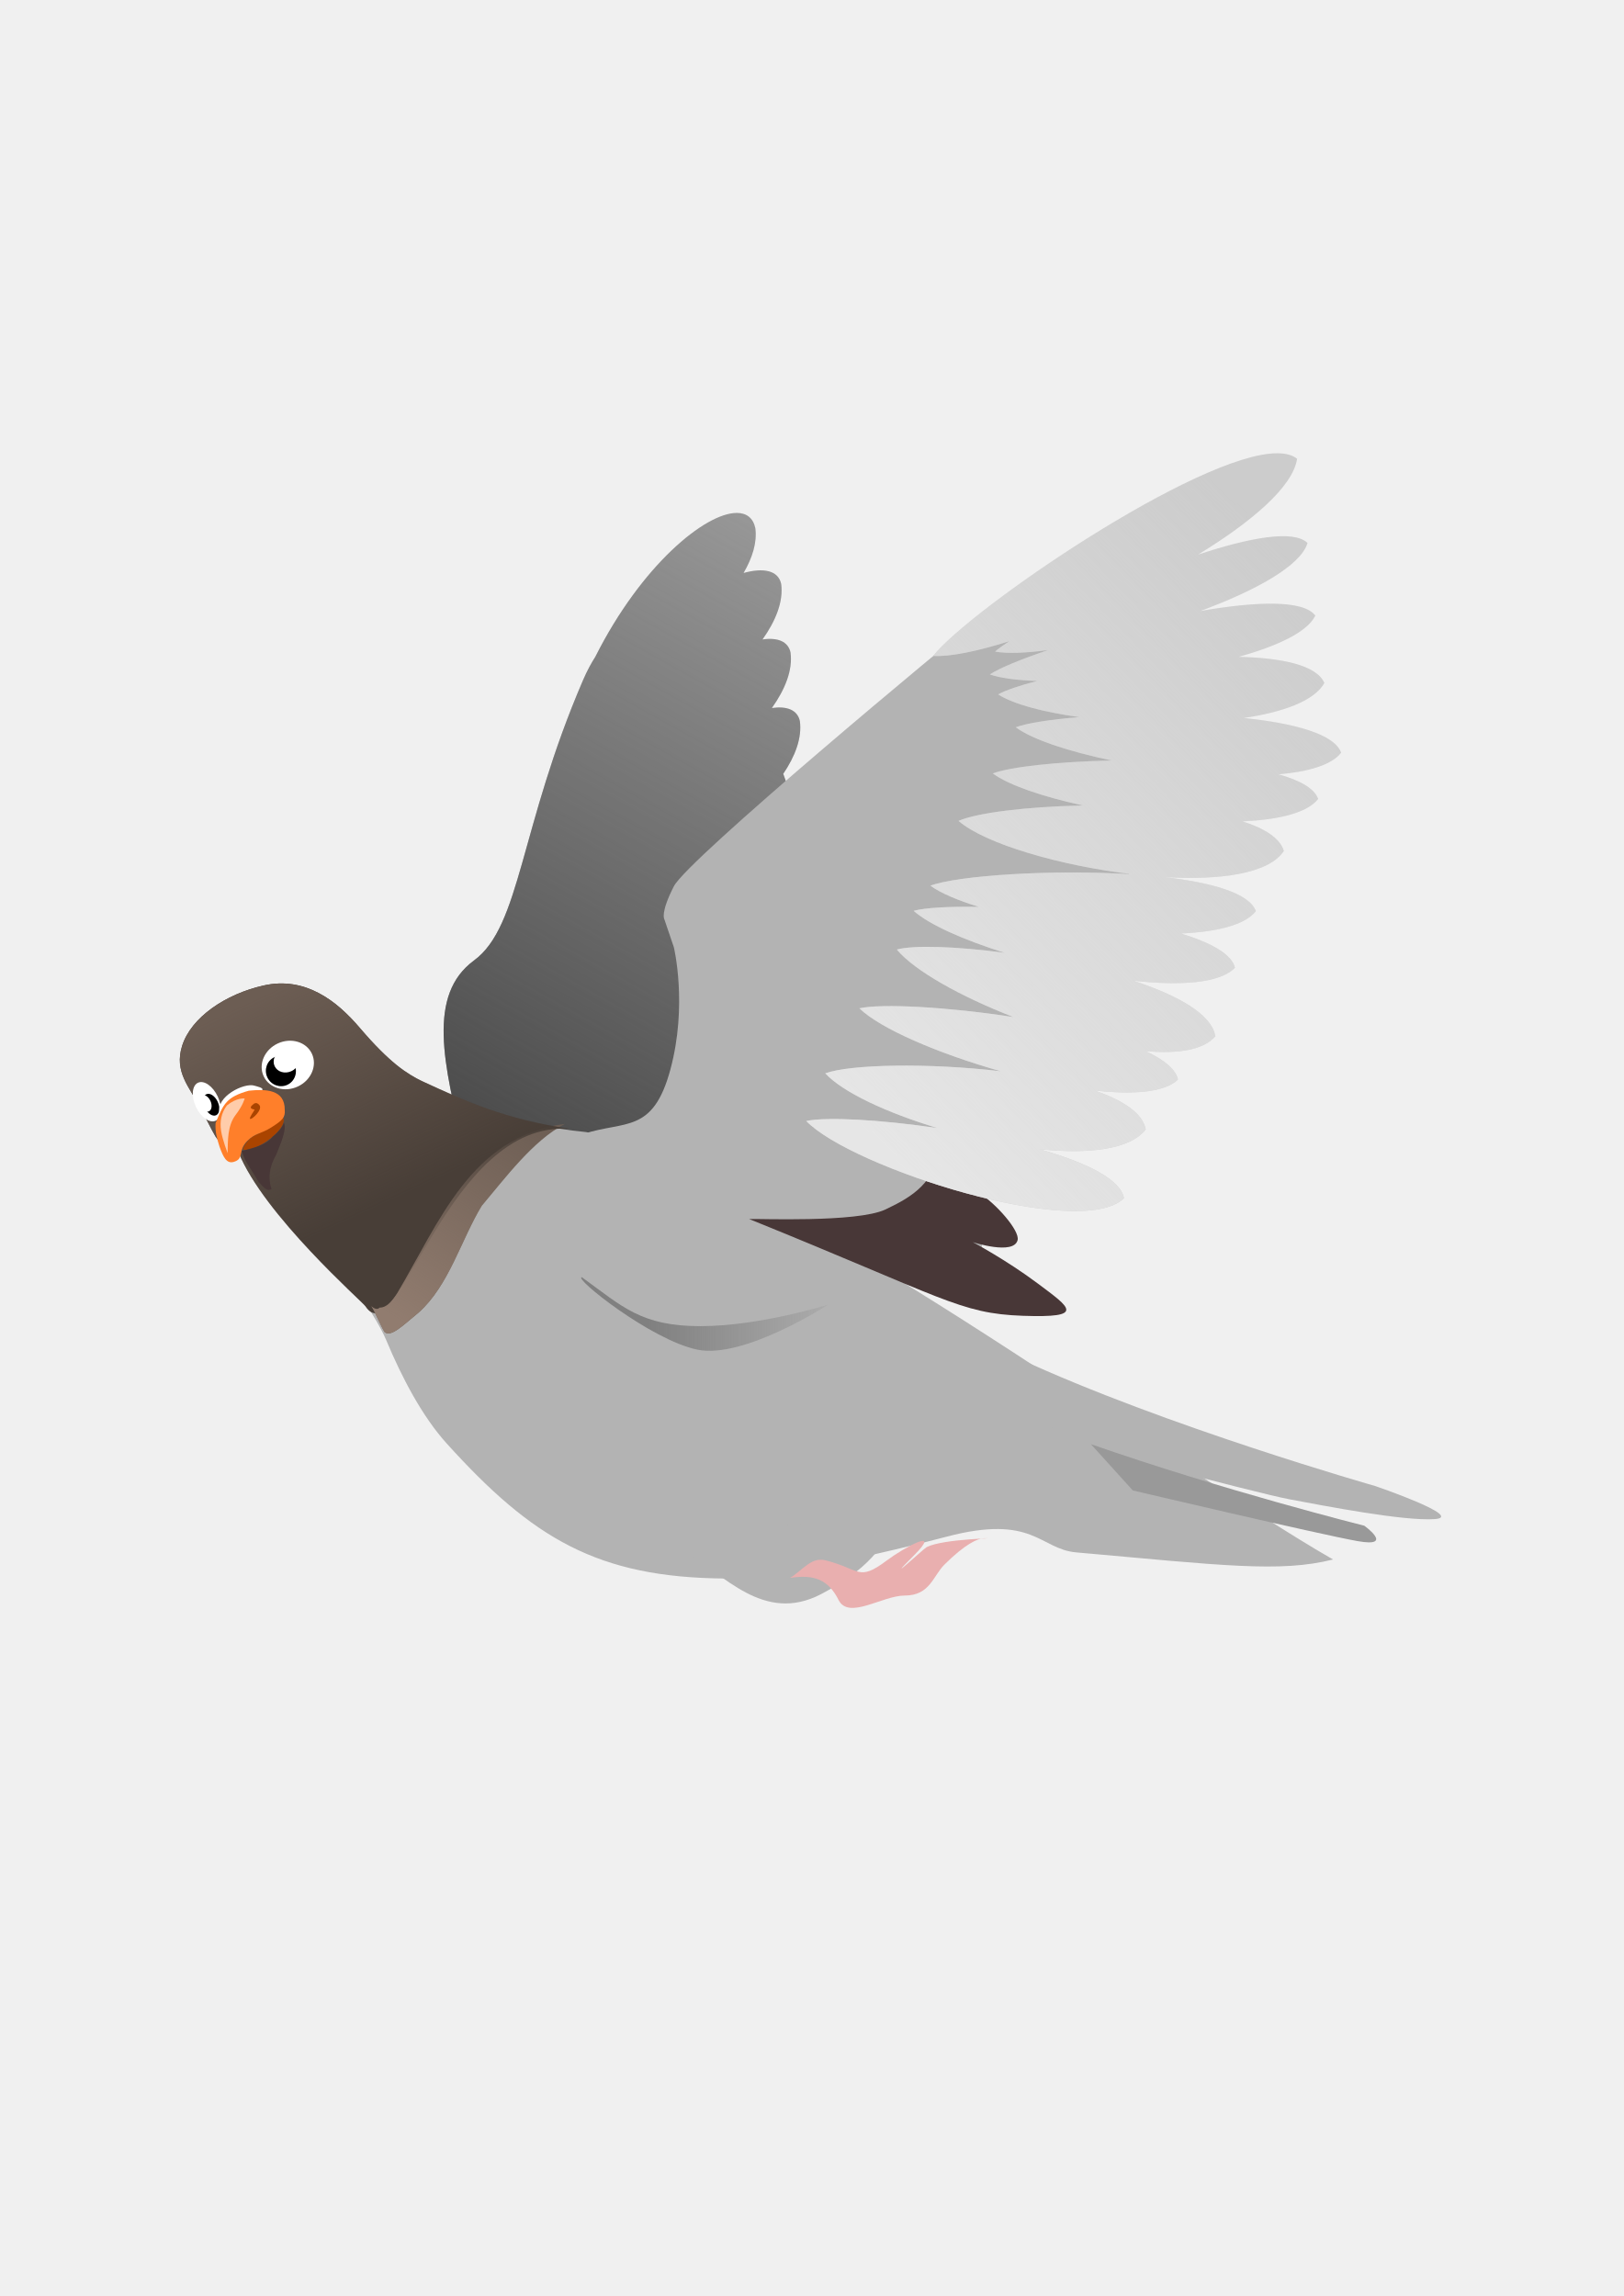
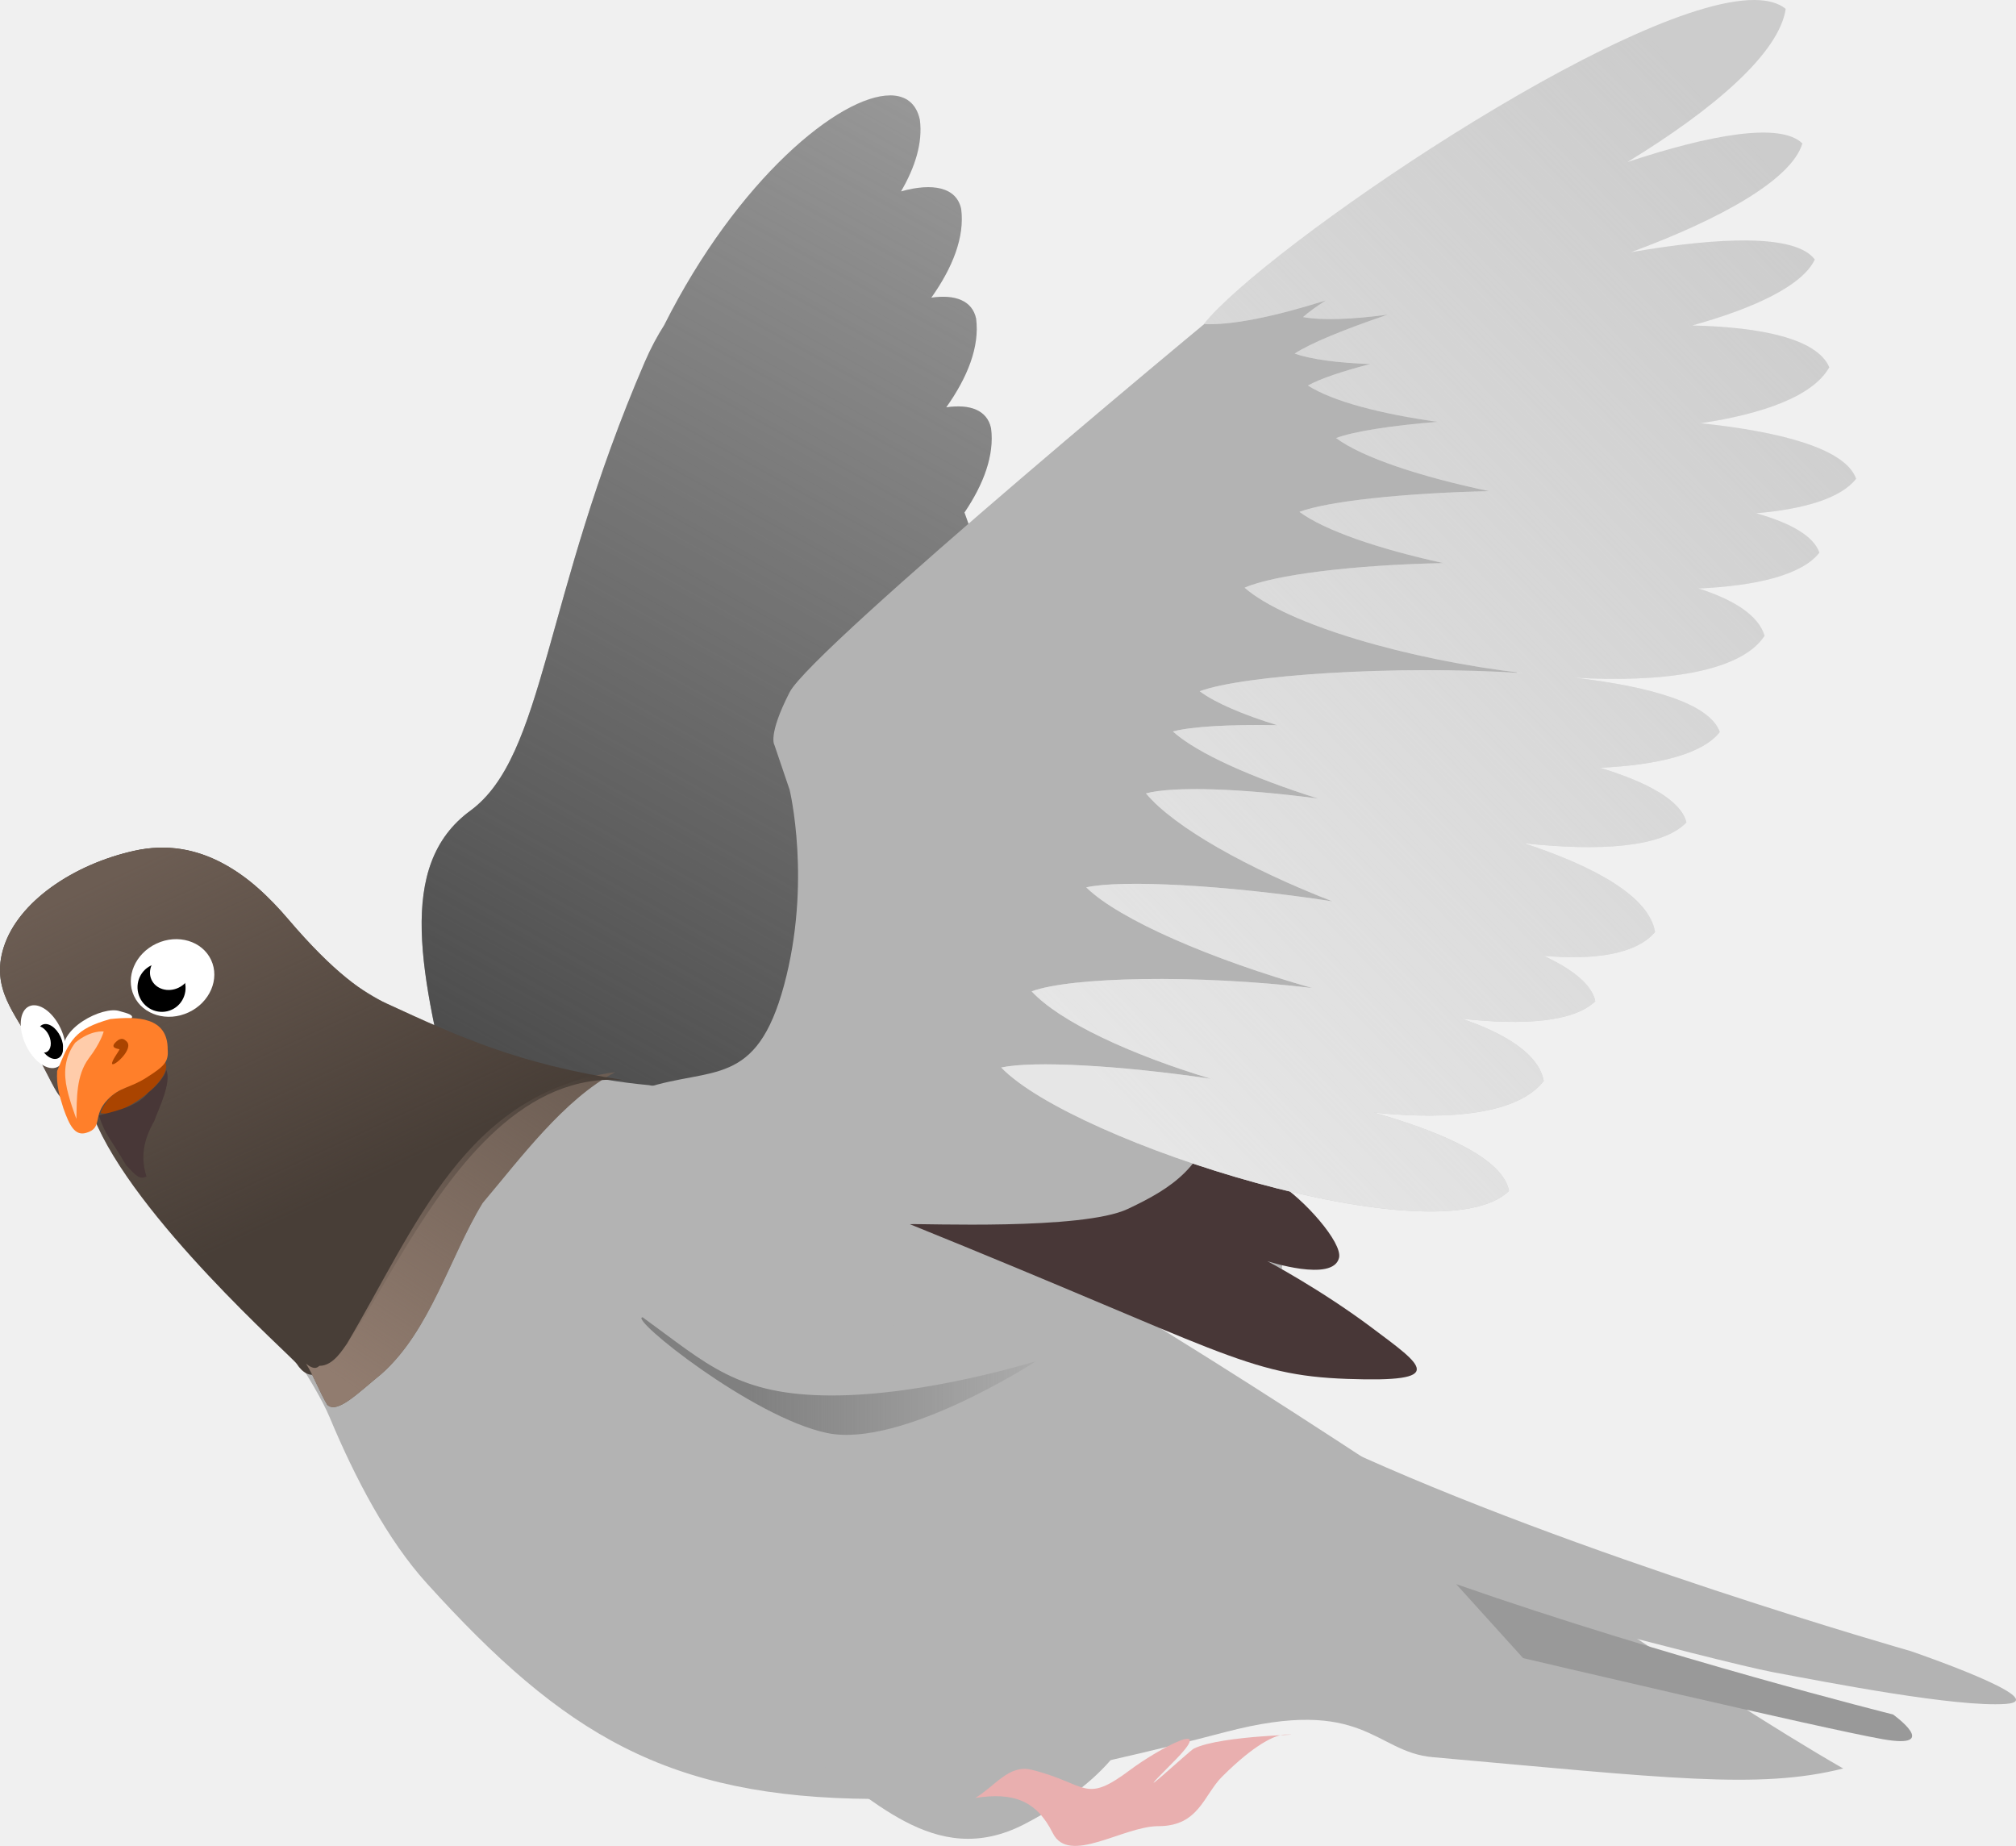
- <svg xmlns="http://www.w3.org/2000/svg" viewBox="0 0 744.094 1052.362">
-   <defs>
+ <svg xmlns="http://www.w3.org/2000/svg" viewBox="0 0 578.041 529.228" version="1.1" id="svg908" width="578.041" height="529.228">
+   <defs id="defs840">
    <linearGradient id="b" x1="397.59" x2="629.02" y1="518.97" y2="293.25" gradientUnits="userSpaceOnUse">
-       <stop stop-color="#e6e6e6" offset="0" />
-       <stop stop-color="#e6e6e6" stop-opacity="0" offset="1" />
+       <stop stop-color="#e6e6e6" offset="0" id="stop815" />
+       <stop stop-color="#e6e6e6" stop-opacity="0" offset="1" id="stop817" />
    </linearGradient>
    <linearGradient id="c" x1="181.24" x2="243.87" y1="604.03" y2="508.07" gradientUnits="userSpaceOnUse">
-       <stop stop-color="#917c6f" offset="0" />
-       <stop stop-color="#917c6f" stop-opacity="0" offset="1" />
+       <stop stop-color="#917c6f" offset="0" id="stop820" />
+       <stop stop-color="#917c6f" stop-opacity="0" offset="1" id="stop822" />
    </linearGradient>
    <linearGradient id="d" x1="-288.9" x2="-242.44" y1="-89.11" y2="10.895" gradientUnits="userSpaceOnUse">
-       <stop stop-color="#6c5d53" offset="0" />
-       <stop stop-color="#6c5d53" stop-opacity="0" offset="1" />
+       <stop stop-color="#6c5d53" offset="0" id="stop825" />
+       <stop stop-color="#6c5d53" stop-opacity="0" offset="1" id="stop827" />
    </linearGradient>
    <linearGradient id="a" x1="297.59" x2="393.31" gradientUnits="userSpaceOnUse">
-       <stop stop-color="#808080" offset="0" />
-       <stop stop-color="#808080" stop-opacity="0" offset="1" />
+       <stop stop-color="#808080" offset="0" id="stop830" />
+       <stop stop-color="#808080" stop-opacity="0" offset="1" id="stop832" />
    </linearGradient>
    <linearGradient id="e" x1="-424.26" x2="-274.76" y1="-254.78" y2="-523.48" gradientUnits="userSpaceOnUse">
-       <stop stop-color="#4d4d4d" offset="0" />
-       <stop stop-color="#4d4d4d" stop-opacity="0" offset="1" />
+       <stop stop-color="#4d4d4d" offset="0" id="stop835" />
+       <stop stop-color="#4d4d4d" stop-opacity="0" offset="1" id="stop837" />
    </linearGradient>
  </defs>
-   <g transform="translate(667.12 777.99)">
-     <path d="m-329.43-542.89c-14.493-0.067-43.801 24.034-64.844 65.875-1.987 3.128-3.815 6.503-5.594 10.625-29.141 67.524-28.571 112.88-50 128.59s-14.281 47.125-4.281 87.125l92.844 37.156 64.312-40 10-117.16s-12.871-29.978-17.156-41.406c-0.661-1.764-2.177-6.045-4.031-11.219 5.526-8.161 8.624-16.486 7.625-24.156-1.107-5.178-5.99-6.998-12.844-6 6.081-8.572 9.614-17.362 8.562-25.438-1.106-5.172-6.002-6.991-12.844-6 6.081-8.572 9.614-17.362 8.562-25.438-1.33-6.222-8.149-7.575-17.25-5.031 4.082-6.989 6.259-13.987 5.406-20.531-1.007-4.708-4.043-6.979-8.469-7z" fill="#999" />
-     <path d="m-329.43-542.89c-14.493-0.067-43.801 24.034-64.844 65.875-1.987 3.128-3.815 6.503-5.594 10.625-29.141 67.524-28.571 112.88-50 128.59s-14.281 47.125-4.281 87.125l92.844 37.156 64.312-40 10-117.16s-12.871-29.978-17.156-41.406c-0.661-1.764-2.177-6.045-4.031-11.219 5.526-8.161 8.624-16.486 7.625-24.156-1.107-5.178-5.99-6.998-12.844-6 6.081-8.572 9.614-17.362 8.562-25.438-1.106-5.172-6.002-6.991-12.844-6 6.081-8.572 9.614-17.362 8.562-25.438-1.33-6.222-8.149-7.575-17.25-5.031 4.082-6.989 6.259-13.987 5.406-20.531-1.007-4.708-4.043-6.979-8.469-7z" fill="url(#e)" />
+   <g id="g947" transform="translate(-82.40624,-207.7492)">
+     <g id="g846" transform="translate(667.12,777.99)">
+       <path id="path842" d="m -329.43,-542.89 c -14.493,-0.067 -43.801,24.034 -64.844,65.875 -1.987,3.128 -3.815,6.503 -5.594,10.625 -29.141,67.524 -28.571,112.88 -50,128.59 -21.429,15.71 -14.281,47.125 -4.281,87.125 l 92.844,37.156 64.312,-40 10,-117.16 c 0,0 -12.871,-29.978 -17.156,-41.406 -0.661,-1.764 -2.177,-6.045 -4.031,-11.219 5.526,-8.161 8.624,-16.486 7.625,-24.156 -1.107,-5.178 -5.99,-6.998 -12.844,-6 6.081,-8.572 9.614,-17.362 8.562,-25.438 -1.106,-5.172 -6.002,-6.991 -12.844,-6 6.081,-8.572 9.614,-17.362 8.562,-25.438 -1.33,-6.222 -8.149,-7.575 -17.25,-5.031 4.082,-6.989 6.259,-13.987 5.406,-20.531 -1.007,-4.708 -4.043,-6.979 -8.469,-7 z" style="fill:#999999" />
+       <path id="path844" d="m -329.43,-542.89 c -14.493,-0.067 -43.801,24.034 -64.844,65.875 -1.987,3.128 -3.815,6.503 -5.594,10.625 -29.141,67.524 -28.571,112.88 -50,128.59 -21.429,15.71 -14.281,47.125 -4.281,87.125 l 92.844,37.156 64.312,-40 10,-117.16 c 0,0 -12.871,-29.978 -17.156,-41.406 -0.661,-1.764 -2.177,-6.045 -4.031,-11.219 5.526,-8.161 8.624,-16.486 7.625,-24.156 -1.107,-5.178 -5.99,-6.998 -12.844,-6 6.081,-8.572 9.614,-17.362 8.562,-25.438 -1.106,-5.172 -6.002,-6.991 -12.844,-6 6.081,-8.572 9.614,-17.362 8.562,-25.438 -1.33,-6.222 -8.149,-7.575 -17.25,-5.031 4.082,-6.989 6.259,-13.987 5.406,-20.531 -1.007,-4.708 -4.043,-6.979 -8.469,-7 z" style="fill:url(#e)" />
+     </g>
+     <path id="path848" d="m 115.61,532.14 c 10.99,7.513 53.366,62.927 61.326,81.976 7.235,17.313 16.568,35.147 27.851,47.585 39.221,43.363 68.957,61.407 127.62,61.808 14.957,0.152 56.957,-7.507 101.39,-19.18 39.839,-10.467 42.655,5.713 59.373,7.201 66.84,5.949 93.549,9.357 117.72,3.25 -79.386,-45.561 -258.7,-181.89 -342.39,-195.91 -33.596,-3.111 -63.569,-15.893 -74.995,-23.057 -6.012,-3.769 -20.956,-11.463 -28.555,-23.234 -8.999,-13.938 -24.854,-24.659 -43.474,-18.863 -17.981,5.597 -30.943,13.078 -35.094,26.149 -3.788,11.926 1.864,18.713 6.688,27.864 10.828,20.54 9.963,16.005 22.539,24.409 z" style="fill:#b3b3b3" />
+     <path id="path850" d="m 258.85,515.13 c -43.035,5.849 -57.291,44.665 -76.976,77.883 -1.02,1.321 -3.833,6.368 -7.886,6.327 -0.208,-0.002 -1.044,1.704 -3.85,-0.651 2.112,3.293 4.026,8.399 6.107,11.828 2.874,2.7 8.787,-3.393 15.56,-8.886 13.954,-12.358 19.541,-33.505 28.98,-48.98 10.708,-12.642 23.351,-29.785 38.066,-37.522 z" style="fill:#6c5d53" />
+     <path id="path852" d="m 267.39,519.72 c 19.121,-6.22 31.868,0 39.834,-29.543 7.966,-29.543 1.593,-55.977 1.593,-55.977 l -4.353,-12.825 c 0,0 -2.02,-2.724 4.353,-15.163 6.373,-12.439 124.28,-110.4 141.81,-124.39 17.53,-13.99 46.208,-24.879 46.208,-24.879 25.834,-0.594 42.539,17.016 28.681,74.636 1.978,10.884 -9.56,97.96 -20.714,107.29 -11.154,9.33 -60.495,62.741 -58.901,79.846 1.594,17.105 15.838,86.303 -17.623,72.309 -33.461,-13.994 -65.87,-25.276 -72.243,-23.721 -6.373,1.555 -5.79,20.838 -12.164,20.838 -6.374,0 -60.548,-7.775 -70.109,-23.324 -9.561,-15.549 -3.187,-43.538 -6.373,-45.093 z" style="fill:#b3b3b3" />
+     <path id="path854" d="m 466.59,622.53 c 67.68,31.315 163.64,58.589 163.64,58.589 0,0 41.416,14.142 27.274,15.152 -14.142,1.01 -50.508,-6.061 -66.67,-9.091 -16.162,-3.03 -106.07,-27.274 -106.07,-27.274 l -18.183,-37.376 z" style="fill:#b3b3b3" />
+     <path id="path856" d="m 499.93,661.92 c 60.609,21.213 125.26,37.376 125.26,37.376 0,0 14.142,10.102 -3.03,7.071 -17.172,-3.031 -103.04,-23.234 -103.04,-23.234 l -19.193,-21.213 z" style="fill:#999999" />
+     <path id="path858" d="m 343.29,558.73 c 89.405,36.159 96.418,43.327 125.45,44.358 29.032,1.031 21.708,-3.665 6.983,-14.697 -14.725,-11.032 -29.942,-19.064 -29.942,-19.064 0,0 18.821,6.157 20.558,-0.942 1.067,-4.362 -10.066,-16.888 -17.588,-21.535 -6.51,-4.021 18.539,-1.925 17.567,-4.856 -1.148,-3.458 -35.436,-35.54 -35.436,-35.54 0,0 4.678,3.256 0.777,19.207 -4.05,16.556 -12.567,22.414 -25.892,28.701 -13.039,6.152 -59.268,4.119 -62.475,4.368 z" style="fill:#483737" />
+     <path id="path860" d="m 585.52,207.75 c -36.347,-0.272 -141.32,71.798 -157.91,92.906 7.923,0.409 20.327,-2.154 34.875,-6.75 -2.753,1.802 -4.991,3.408 -6.469,4.75 5.537,1.005 14.074,0.67 24.25,-0.688 -12.447,4.214 -22.188,8.22 -26.656,11.156 4.891,1.704 12.482,2.669 21.656,3 -8.054,2.079 -14.364,4.21 -17.844,6.156 7.071,4.532 20.786,8.125 37.156,10.406 -13.32,1.09 -23.966,2.731 -29.094,4.656 7.639,5.64 24.314,11.11 43.875,15.219 -24.51,0.548 -46.278,2.897 -54.375,5.938 7.3,5.39 22.815,10.646 41.25,14.688 -25.554,0.513 -48.588,3.352 -56.969,7.062 12.12,10.55 46.872,20.667 80.031,24.5 -36.999,-2.433 -80.641,0.582 -92.906,5.188 4.582,3.383 12.441,6.707 22.188,9.719 -13.583,-0.227 -24.523,0.376 -29.875,1.812 6.986,6.29 22.775,13.273 41.594,19.219 -22.134,-2.929 -41.495,-3.567 -49.312,-1.469 8.179,9.803 29.438,21.608 53.406,30.938 -30.216,-4.654 -60.278,-6.265 -70.531,-4 9.454,9.312 36.355,20.826 64.75,28.844 -33.388,-3.928 -69.093,-3.185 -80.406,0.969 8.048,8.702 28.303,18.106 51.375,25.062 -26.433,-3.895 -51.001,-5.193 -60.094,-3.219 20.601,21.453 125.64,54.913 145.59,35.375 -1.624,-8.85 -17.723,-16.497 -38.781,-22.469 22.357,2.316 41.542,0.293 48.75,-9.062 -1.377,-7.469 -10.439,-13.379 -23.5,-17.844 17.647,1.98 32.124,0.95 38.281,-5 -0.959,-4.773 -6.473,-9.14 -14.812,-13.031 14.72,1.286 26.538,-0.468 31.938,-6.812 -1.675,-10.148 -17.197,-18.778 -37.625,-25.469 21.561,2.383 39.814,1.231 46.625,-5.969 -1.562,-6.299 -11.14,-11.506 -24.75,-15.656 16.382,-0.776 29.349,-3.862 34.312,-10.25 -2.912,-8.228 -20.064,-13.095 -41.844,-15.594 25.523,1.481 47.793,-1.541 54.688,-12 -1.771,-5.9 -8.804,-10.327 -18.938,-13.562 16.545,-0.748 29.658,-3.849 34.656,-10.281 -1.723,-4.869 -8.432,-8.558 -18.125,-11.281 13.675,-1.183 24.278,-4.273 28.656,-9.906 -3.036,-8.579 -21.522,-13.51 -44.625,-15.906 18.112,-2.69 32.363,-7.842 36.938,-16.062 -3.565,-8.145 -19.26,-11.499 -39.312,-11.969 17.872,-4.968 31.589,-11.417 35.156,-18.906 -5.456,-7.344 -27.274,-6.51 -52.719,-2.094 25.19,-9.294 46.038,-20.691 49.156,-31.188 -6.331,-6.214 -26.669,-2.464 -50.188,5.344 24.698,-15.076 43.53,-31.197 45.406,-43.938 -2.117,-1.713 -5.146,-2.503 -8.906,-2.531 z" style="fill:#cccccc" />
+     <path id="path862" d="m 266.67,585.42 c 18.571,13.449 27.143,22.416 54.286,22.416 27.143,0 58.571,-9.863 58.571,-9.863 0,0 -38.571,25.106 -60,20.622 -21.429,-4.484 -57.143,-33.175 -52.857,-33.175 z" style="fill:url(#a)" />
+     <path id="path864" d="m 313.57,711.02 c 18.183,10.6 36.365,33.315 62.629,19.686 26.264,-13.629 30.305,-27.258 30.305,-27.258 0,0 -26.264,-6.057 -46.467,-4.543 -20.203,1.514 -46.467,12.114 -46.467,12.114 z" style="fill:#b3b3b3;fill-rule:evenodd" />
+     <path id="path866" d="m 362.06,723.23 c 10.966,-1.71 17.551,0.756 22.223,10.102 4.625,9.249 20.124,-2.02 30.305,-2.02 11.573,0 12.946,-8.905 18.183,-14.142 9.364,-9.364 15.376,-12.122 18.183,-12.122 8.858,0 -18.341,0.079 -26.264,4.041 -1.235,0.618 -20.755,18.735 -6.061,4.041 13.628,-13.628 -4.481,-3.71 -12.122,2.02 -13.352,10.014 -12.063,4.055 -28.284,0 -6.512,-1.628 -10.47,4.666 -16.162,8.081 z" style="fill:#e9afaf;fill-rule:evenodd" />
+     <g id="g872" transform="translate(408.52,545.66)">
+       <path id="path868" d="m -299.26,-17.64 c 11.469,28.79 56.873,68.691 58.183,70.691 15.082,23.037 37.572,-85.821 93.895,-81.272 -30.359,-4.62 -47.615,-12.547 -68.11,-21.993 -6.418,-2.958 -14.945,-8.629 -28.22,-24.205 -10.742,-12.604 -25.141,-23.816 -44.188,-19.549 -17.395,3.896 -33.197,14.572 -37.348,27.642 -3.788,11.926 3.369,18.995 8.193,28.146 10.828,20.54 5.019,12.138 17.595,20.541 z" style="fill:#483e37" />
+       <path id="path870" d="m -299.26,-17.64 c 11.469,28.79 56.873,68.691 58.183,70.691 15.082,23.037 37.572,-85.821 93.895,-81.272 -30.359,-4.62 -47.615,-12.547 -68.11,-21.993 -6.418,-2.958 -14.945,-8.629 -28.22,-24.205 -10.742,-12.604 -25.141,-23.816 -44.188,-19.549 -17.395,3.896 -33.197,14.572 -37.348,27.642 -3.788,11.926 3.369,18.995 8.193,28.146 10.828,20.54 5.019,12.138 17.595,20.541 z" style="fill:url(#d)" />
+     </g>
+     <g id="g902" transform="translate(258.03,754.8)">
+       <g id="g880" transform="matrix(-1.0675,0.4978,0.51504,1.1045,-1013.1,-616.94)" style="fill-rule:evenodd">
+         <path id="path874" d="m -546.43,568.08 c 0,4.931 -4.637,8.929 -10.357,8.929 -5.72,0 -10.357,-3.998 -10.357,-8.929 0,-4.931 4.637,-8.929 10.357,-8.929 5.72,0 10.357,3.997 10.357,8.929 z" style="fill:#ffffff" />
+         <path id="path876" d="m -547.5,569.68 c 0,2.86 -2.279,5.179 -5.089,5.179 -2.811,0 -5.089,-2.318 -5.089,-5.179 0,-2.86 2.279,-5.179 5.089,-5.179 2.811,0 5.089,2.318 5.089,5.179 z" transform="matrix(1.1454,0,0,1.1084,79.564,-62.406)" />
+         <path id="path878" d="m -551.96,566.38 c 0,2.416 -2.279,4.375 -5.089,4.375 -2.811,0 -5.089,-1.959 -5.089,-4.375 0,-2.416 2.279,-4.375 5.089,-4.375 2.811,0 5.089,1.959 5.089,4.375 z" style="fill:#ffffff" />
+       </g>
+       <path id="path882" d="m -511.07,569.86 c 0,4.339 -1.679,7.857 -3.75,7.857 -2.071,0 -3.75,-3.518 -3.75,-7.857 0,-4.339 1.679,-7.857 3.75,-7.857 2.071,0 3.75,3.518 3.75,7.857 z" transform="matrix(-1.3361,0.62303,0.51647,1.1076,-1145.4,-560.26)" style="fill:#ffffff;fill-rule:evenodd" />
+       <path id="path884" d="m -512.5,570.31 c 0,2.12 -0.999,3.839 -2.232,3.839 -1.233,0 -2.232,-1.719 -2.232,-3.839 0,-2.12 0.999,-3.839 2.232,-3.839 1.233,0 2.232,1.719 2.232,3.839 z" transform="matrix(-1.319,0.61505,0.58469,1.2539,-1173.6,-646.98)" style="fill-rule:evenodd" />
+       <g id="g888" transform="matrix(-1.3361,0.62303,0.51647,1.1076,-1144.9,-558.06)">
+         <path id="path886" d="m -512.68,568.34 c 0,1.825 -0.799,3.304 -1.786,3.304 -0.986,0 -1.786,-1.479 -1.786,-3.304 0,-1.825 0.799,-3.304 1.786,-3.304 0.986,0 1.786,1.479 1.786,3.304 z" style="fill:#ffffff;fill-rule:evenodd" />
+       </g>
+       <path id="path890" d="m -146.78,-227.94 c 5.885,1.617 20.904,-9.549 18.564,-14.566 -0.184,-0.395 0.318,-0.507 0.059,-0.172 -0.907,1.176 -2.663,2.029 -3.852,3.093 -3.02,2.705 -8.614,4.423 -11.002,6.284 -1.534,1.195 -3.269,3.621 -3.77,5.361 z" style="fill:#aa4400" />
+       <path id="path892" d="m -157.35,-244.63 c -2.026,-7.469 11.319,-14.153 16.035,-12.522 0.843,0.292 4.288,0.919 3.44,1.999 -1.505,1.915 -8.813,2.597 -11.708,3.874 -3.595,1.586 -6.053,5.066 -7.826,6.82" style="fill:#ffffff" />
+       <path id="path894" d="m -147.28,-227.22 c 6.065,-1.63 11.284,-2.807 14.242,-6.641 1.69,-1.208 4.721,-4.405 5.074,-6.443 1.664,3.568 -2.29,11.365 -3.419,14.64 -3.14,5.442 -3.986,10.571 -2.231,15.92 -2.023,0.967 -2.909,-0.145 -5.825,-3.195 -5.115,-8.69 -5.879,-8.475 -7.841,-14.281 z" style="fill:#483737" />
+       <path id="path896" d="m -144.02,-254.88 c -10.212,2.866 -11.66,6.028 -15.215,14.878 -0.266,3.975 0.609,6.98 1.784,10.698 1.75,4.949 3.3,7.974 6.496,7.06 5.004,-1.431 1.659,-4.809 6.158,-9.502 3.58,-3.734 6.298,-3.225 11.231,-6.39 4.933,-3.165 6.314,-4.386 6.023,-7.997 0.076,-9.455 -8.939,-9.53 -16.478,-8.747 z" style="fill:#ff7f2a" />
+       <path id="path898" d="m -141.66,-248.92 c 1.209,-0.635 1.768,-0.053 2.269,0.383 2.39,2.083 -3.646,7.419 -4.07,6.51 -0.33,-0.707 1.9,-3.559 2.104,-4.152 0.077,-0.223 -3.735,-0.184 -0.303,-2.741 z" style="fill:#aa4400" />
+       <path id="path900" d="m -154.06,-248.11 c -2.54,3.426 -3.317,7.254 -2.654,11.633 0.61,4.032 2.994,10.222 2.994,10.222 0.125,-6.016 -0.063,-12.444 3.537,-17.344 3.491,-4.525 4.288,-7.707 4.288,-7.707 0,0 -3.61,-0.559 -8.164,3.196 z" style="fill:#ffccaa" />
+     </g>
+     <path id="path904" d="m 258.85,515.13 c -43.035,5.849 -57.291,44.665 -76.976,77.883 -1.02,1.321 -3.833,6.368 -7.886,6.327 -0.208,-0.002 -1.044,1.704 -3.85,-0.651 2.112,3.293 4.026,8.399 6.107,11.828 2.874,2.7 8.787,-3.393 15.56,-8.886 13.954,-12.358 19.541,-33.505 28.98,-48.98 10.708,-12.642 23.351,-29.785 38.066,-37.522 z" style="fill:url(#c)" />
+     <path id="path906" d="m 585.52,207.75 c -36.347,-0.272 -141.32,71.798 -157.91,92.906 7.923,0.409 20.327,-2.154 34.875,-6.75 -2.753,1.802 -4.991,3.408 -6.469,4.75 5.537,1.005 14.074,0.67 24.25,-0.688 -12.447,4.214 -22.188,8.22 -26.656,11.156 4.891,1.704 12.482,2.669 21.656,3 -8.054,2.079 -14.364,4.21 -17.844,6.156 7.071,4.532 20.786,8.125 37.156,10.406 -13.32,1.09 -23.966,2.731 -29.094,4.656 7.639,5.64 24.314,11.11 43.875,15.219 -24.51,0.548 -46.278,2.897 -54.375,5.938 7.3,5.39 22.815,10.646 41.25,14.688 -25.554,0.513 -48.588,3.352 -56.969,7.062 12.12,10.55 46.872,20.667 80.031,24.5 -36.999,-2.433 -80.641,0.582 -92.906,5.188 4.582,3.383 12.441,6.707 22.188,9.719 -13.583,-0.227 -24.523,0.376 -29.875,1.812 6.986,6.29 22.775,13.273 41.594,19.219 -22.134,-2.929 -41.495,-3.567 -49.312,-1.469 8.179,9.803 29.438,21.608 53.406,30.938 -30.216,-4.654 -60.278,-6.265 -70.531,-4 9.454,9.312 36.355,20.826 64.75,28.844 -33.388,-3.928 -69.093,-3.185 -80.406,0.969 8.048,8.702 28.303,18.106 51.375,25.062 -26.433,-3.895 -51.001,-5.193 -60.094,-3.219 20.601,21.453 125.64,54.913 145.59,35.375 -1.624,-8.85 -17.723,-16.497 -38.781,-22.469 22.357,2.316 41.542,0.293 48.75,-9.062 -1.377,-7.469 -10.439,-13.379 -23.5,-17.844 17.647,1.98 32.124,0.95 38.281,-5 -0.959,-4.773 -6.473,-9.14 -14.812,-13.031 14.72,1.286 26.538,-0.468 31.938,-6.812 -1.675,-10.148 -17.197,-18.778 -37.625,-25.469 21.561,2.383 39.814,1.231 46.625,-5.969 -1.562,-6.299 -11.14,-11.506 -24.75,-15.656 16.382,-0.776 29.349,-3.862 34.312,-10.25 -2.912,-8.228 -20.064,-13.095 -41.844,-15.594 25.523,1.481 47.793,-1.541 54.688,-12 -1.771,-5.9 -8.804,-10.327 -18.938,-13.562 16.545,-0.748 29.658,-3.849 34.656,-10.281 -1.723,-4.869 -8.432,-8.558 -18.125,-11.281 13.675,-1.183 24.278,-4.273 28.656,-9.906 -3.036,-8.579 -21.522,-13.51 -44.625,-15.906 18.112,-2.69 32.363,-7.842 36.938,-16.062 -3.565,-8.145 -19.26,-11.499 -39.312,-11.969 17.872,-4.968 31.589,-11.417 35.156,-18.906 -5.456,-7.344 -27.274,-6.51 -52.719,-2.094 25.19,-9.294 46.038,-20.691 49.156,-31.188 -6.331,-6.214 -26.669,-2.464 -50.188,5.344 24.698,-15.076 43.53,-31.197 45.406,-43.938 -2.117,-1.713 -5.146,-2.503 -8.906,-2.531 z" style="fill:url(#b)" />
  </g>
-   <path d="m115.61 532.14c10.99 7.513 53.366 62.927 61.326 81.976 7.235 17.313 16.568 35.147 27.851 47.585 39.221 43.363 68.957 61.407 127.62 61.808 14.957 0.152 56.957-7.507 101.39-19.18 39.839-10.467 42.655 5.713 59.373 7.201 66.84 5.949 93.549 9.357 117.72 3.25-79.386-45.561-258.7-181.89-342.39-195.91-33.596-3.111-63.569-15.893-74.995-23.057-6.012-3.769-20.956-11.463-28.555-23.234-8.999-13.938-24.854-24.659-43.474-18.863-17.981 5.597-30.943 13.078-35.094 26.149-3.788 11.926 1.864 18.713 6.688 27.864 10.828 20.54 9.963 16.005 22.539 24.409z" fill="#b3b3b3" />
-   <path d="m258.85 515.13c-43.035 5.849-57.291 44.665-76.976 77.883-1.02 1.321-3.833 6.368-7.886 6.327-0.208-2e-3 -1.044 1.704-3.85-0.651 2.112 3.293 4.026 8.399 6.107 11.828 2.874 2.7 8.787-3.393 15.56-8.886 13.954-12.358 19.541-33.505 28.98-48.98 10.708-12.642 23.351-29.785 38.066-37.522z" fill="#6c5d53" />
-   <path d="m267.39 519.72c19.121-6.22 31.868 0 39.834-29.543s1.593-55.977 1.593-55.977l-4.353-12.825s-2.02-2.724 4.353-15.163 124.28-110.4 141.81-124.39 46.208-24.879 46.208-24.879c25.834-0.594 42.539 17.016 28.681 74.636 1.978 10.884-9.56 97.96-20.714 107.29s-60.495 62.741-58.901 79.846 15.838 86.303-17.623 72.309-65.87-25.276-72.243-23.721-5.79 20.838-12.164 20.838-60.548-7.775-70.109-23.324-3.187-43.538-6.373-45.093z" fill="#b3b3b3" />
-   <path d="m466.59 622.53c67.68 31.315 163.64 58.589 163.64 58.589s41.416 14.142 27.274 15.152-50.508-6.061-66.67-9.091-106.07-27.274-106.07-27.274l-18.183-37.376z" fill="#b3b3b3" />
-   <path d="m499.93 661.92c60.609 21.213 125.26 37.376 125.26 37.376s14.142 10.102-3.03 7.071-103.04-23.234-103.04-23.234l-19.193-21.213z" fill="#999" />
-   <path d="m343.29 558.73c89.405 36.159 96.418 43.327 125.45 44.358s21.708-3.665 6.983-14.697-29.942-19.064-29.942-19.064 18.821 6.157 20.558-0.942c1.067-4.362-10.066-16.888-17.588-21.535-6.51-4.021 18.539-1.925 17.567-4.856-1.148-3.458-35.436-35.54-35.436-35.54s4.678 3.256 0.777 19.207c-4.05 16.556-12.567 22.414-25.892 28.701-13.039 6.152-59.268 4.119-62.475 4.368z" fill="#483737" />
-   <path d="m585.52 207.75c-36.347-0.272-141.32 71.798-157.91 92.906 7.923 0.409 20.327-2.154 34.875-6.75-2.753 1.802-4.991 3.408-6.469 4.75 5.537 1.005 14.074 0.67 24.25-0.688-12.447 4.214-22.188 8.22-26.656 11.156 4.891 1.704 12.482 2.669 21.656 3-8.054 2.079-14.364 4.21-17.844 6.156 7.071 4.532 20.786 8.125 37.156 10.406-13.32 1.09-23.966 2.731-29.094 4.656 7.639 5.64 24.314 11.11 43.875 15.219-24.51 0.548-46.278 2.897-54.375 5.938 7.3 5.39 22.815 10.646 41.25 14.688-25.554 0.513-48.588 3.352-56.969 7.062 12.12 10.55 46.872 20.667 80.031 24.5-36.999-2.433-80.641 0.582-92.906 5.188 4.582 3.383 12.441 6.707 22.188 9.719-13.583-0.227-24.523 0.376-29.875 1.812 6.986 6.29 22.775 13.273 41.594 19.219-22.134-2.929-41.495-3.567-49.312-1.469 8.179 9.803 29.438 21.608 53.406 30.938-30.216-4.654-60.278-6.265-70.531-4 9.454 9.312 36.355 20.826 64.75 28.844-33.388-3.928-69.093-3.185-80.406 0.969 8.048 8.702 28.303 18.106 51.375 25.062-26.433-3.895-51.001-5.193-60.094-3.219 20.601 21.453 125.64 54.913 145.59 35.375-1.624-8.85-17.723-16.497-38.781-22.469 22.357 2.316 41.542 0.293 48.75-9.062-1.377-7.469-10.439-13.379-23.5-17.844 17.647 1.98 32.124 0.95 38.281-5-0.959-4.773-6.473-9.14-14.812-13.031 14.72 1.286 26.538-0.468 31.938-6.812-1.675-10.148-17.197-18.778-37.625-25.469 21.561 2.383 39.814 1.231 46.625-5.969-1.562-6.299-11.14-11.506-24.75-15.656 16.382-0.776 29.349-3.862 34.312-10.25-2.912-8.228-20.064-13.095-41.844-15.594 25.523 1.481 47.793-1.541 54.688-12-1.771-5.9-8.804-10.327-18.938-13.562 16.545-0.748 29.658-3.849 34.656-10.281-1.723-4.869-8.432-8.558-18.125-11.281 13.675-1.183 24.278-4.273 28.656-9.906-3.036-8.579-21.522-13.51-44.625-15.906 18.112-2.69 32.363-7.842 36.938-16.062-3.565-8.145-19.26-11.499-39.312-11.969 17.872-4.968 31.589-11.417 35.156-18.906-5.456-7.344-27.274-6.51-52.719-2.094 25.19-9.294 46.038-20.691 49.156-31.188-6.331-6.214-26.669-2.464-50.188 5.344 24.698-15.076 43.53-31.197 45.406-43.938-2.117-1.713-5.146-2.503-8.906-2.531z" fill="#ccc" />
-   <path d="m266.67 585.42c18.571 13.449 27.143 22.416 54.286 22.416s58.571-9.863 58.571-9.863-38.571 25.106-60 20.622-57.143-33.175-52.857-33.175z" fill="url(#a)" />
-   <path d="m313.57 711.02c18.183 10.6 36.365 33.315 62.629 19.686s30.305-27.258 30.305-27.258-26.264-6.057-46.467-4.543-46.467 12.114-46.467 12.114z" fill="#b3b3b3" fill-rule="evenodd" />
-   <path d="m362.06 723.23c10.966-1.71 17.551 0.756 22.223 10.102 4.625 9.249 20.124-2.02 30.305-2.02 11.573 0 12.946-8.905 18.183-14.142 9.364-9.364 15.376-12.122 18.183-12.122 8.858 0-18.341 0.079-26.264 4.041-1.235 0.618-20.755 18.735-6.061 4.041 13.628-13.628-4.481-3.71-12.122 2.02-13.352 10.014-12.063 4.055-28.284 0-6.512-1.628-10.47 4.666-16.162 8.081z" fill="#e9afaf" fill-rule="evenodd" />
-   <g transform="translate(408.52 545.66)">
-     <path d="m-299.26-17.64c11.469 28.79 56.873 68.691 58.183 70.691 15.082 23.037 37.572-85.821 93.895-81.272-30.359-4.62-47.615-12.547-68.11-21.993-6.418-2.958-14.945-8.629-28.22-24.205-10.742-12.604-25.141-23.816-44.188-19.549-17.395 3.896-33.197 14.572-37.348 27.642-3.788 11.926 3.369 18.995 8.193 28.146 10.828 20.54 5.019 12.138 17.595 20.541z" fill="#483e37" />
-     <path d="m-299.26-17.64c11.469 28.79 56.873 68.691 58.183 70.691 15.082 23.037 37.572-85.821 93.895-81.272-30.359-4.62-47.615-12.547-68.11-21.993-6.418-2.958-14.945-8.629-28.22-24.205-10.742-12.604-25.141-23.816-44.188-19.549-17.395 3.896-33.197 14.572-37.348 27.642-3.788 11.926 3.369 18.995 8.193 28.146 10.828 20.54 5.019 12.138 17.595 20.541z" fill="url(#d)" />
-   </g>
-   <g transform="translate(258.03 754.8)">
-     <g transform="matrix(-1.0675 .4978 .51504 1.1045 -1013.1 -616.94)" fill-rule="evenodd">
-       <path d="m-546.43 568.08c0 4.931-4.637 8.929-10.357 8.929s-10.357-3.998-10.357-8.929 4.637-8.929 10.357-8.929 10.357 3.997 10.357 8.929z" fill="#fff" />
-       <path transform="matrix(1.1454 0 0 1.1084 79.564 -62.406)" d="m-547.5 569.68c0 2.86-2.279 5.179-5.089 5.179s-5.089-2.318-5.089-5.179 2.279-5.179 5.089-5.179 5.089 2.318 5.089 5.179z" />
-       <path d="m-551.96 566.38c0 2.416-2.279 4.375-5.089 4.375s-5.089-1.959-5.089-4.375 2.279-4.375 5.089-4.375 5.089 1.959 5.089 4.375z" fill="#fff" />
-     </g>
-     <path transform="matrix(-1.3361 .62303 .51647 1.1076 -1145.4 -560.26)" d="m-511.07 569.86c0 4.339-1.679 7.857-3.75 7.857s-3.75-3.518-3.75-7.857 1.679-7.857 3.75-7.857 3.75 3.518 3.75 7.857z" fill="#fff" fill-rule="evenodd" />
-     <path transform="matrix(-1.319 .61505 .58469 1.2539 -1173.6 -646.98)" d="m-512.5 570.31c0 2.12-0.999 3.839-2.232 3.839s-2.232-1.719-2.232-3.839 0.999-3.839 2.232-3.839 2.232 1.719 2.232 3.839z" fill-rule="evenodd" />
-     <g transform="matrix(-1.3361 .62303 .51647 1.1076 -1144.9 -558.06)">
-       <path d="m-512.68 568.34c0 1.825-0.799 3.304-1.786 3.304s-1.786-1.479-1.786-3.304 0.799-3.304 1.786-3.304 1.786 1.479 1.786 3.304z" fill="#fff" fill-rule="evenodd" />
-     </g>
-     <path d="m-146.78-227.94c5.885 1.617 20.904-9.549 18.564-14.566-0.184-0.395 0.318-0.507 0.059-0.172-0.907 1.176-2.663 2.029-3.852 3.093-3.02 2.705-8.614 4.423-11.002 6.284-1.534 1.195-3.269 3.621-3.77 5.361z" fill="#a40" />
-     <path d="m-157.35-244.63c-2.026-7.469 11.319-14.153 16.035-12.522 0.843 0.292 4.288 0.919 3.44 1.999-1.505 1.915-8.813 2.597-11.708 3.874-3.595 1.586-6.053 5.066-7.826 6.82" fill="#fff" />
-     <path d="m-147.28-227.22c6.065-1.63 11.284-2.807 14.242-6.641 1.69-1.208 4.721-4.405 5.074-6.443 1.664 3.568-2.29 11.365-3.419 14.64-3.14 5.442-3.986 10.571-2.231 15.92-2.023 0.967-2.909-0.145-5.825-3.195-5.115-8.69-5.879-8.475-7.841-14.281z" fill="#483737" />
-     <path d="m-144.02-254.88c-10.212 2.866-11.66 6.028-15.215 14.878-0.266 3.975 0.609 6.98 1.784 10.698 1.75 4.949 3.3 7.974 6.496 7.06 5.004-1.431 1.659-4.809 6.158-9.502 3.58-3.734 6.298-3.225 11.231-6.39s6.314-4.386 6.023-7.997c0.076-9.455-8.939-9.53-16.478-8.747z" fill="#ff7f2a" />
-     <path d="m-141.66-248.92c1.209-0.635 1.768-0.053 2.269 0.383 2.39 2.083-3.646 7.419-4.07 6.51-0.33-0.707 1.9-3.559 2.104-4.152 0.077-0.223-3.735-0.184-0.303-2.741z" fill="#a40" />
-     <path d="m-154.06-248.11c-2.54 3.426-3.317 7.254-2.654 11.633 0.61 4.032 2.994 10.222 2.994 10.222 0.125-6.016-0.063-12.444 3.537-17.344 3.491-4.525 4.288-7.707 4.288-7.707s-3.61-0.559-8.164 3.196z" fill="#fca" />
-   </g>
-   <path d="m258.85 515.13c-43.035 5.849-57.291 44.665-76.976 77.883-1.02 1.321-3.833 6.368-7.886 6.327-0.208-2e-3 -1.044 1.704-3.85-0.651 2.112 3.293 4.026 8.399 6.107 11.828 2.874 2.7 8.787-3.393 15.56-8.886 13.954-12.358 19.541-33.505 28.98-48.98 10.708-12.642 23.351-29.785 38.066-37.522z" fill="url(#c)" />
-   <path d="m585.52 207.75c-36.347-0.272-141.32 71.798-157.91 92.906 7.923 0.409 20.327-2.154 34.875-6.75-2.753 1.802-4.991 3.408-6.469 4.75 5.537 1.005 14.074 0.67 24.25-0.688-12.447 4.214-22.188 8.22-26.656 11.156 4.891 1.704 12.482 2.669 21.656 3-8.054 2.079-14.364 4.21-17.844 6.156 7.071 4.532 20.786 8.125 37.156 10.406-13.32 1.09-23.966 2.731-29.094 4.656 7.639 5.64 24.314 11.11 43.875 15.219-24.51 0.548-46.278 2.897-54.375 5.938 7.3 5.39 22.815 10.646 41.25 14.688-25.554 0.513-48.588 3.352-56.969 7.062 12.12 10.55 46.872 20.667 80.031 24.5-36.999-2.433-80.641 0.582-92.906 5.188 4.582 3.383 12.441 6.707 22.188 9.719-13.583-0.227-24.523 0.376-29.875 1.812 6.986 6.29 22.775 13.273 41.594 19.219-22.134-2.929-41.495-3.567-49.312-1.469 8.179 9.803 29.438 21.608 53.406 30.938-30.216-4.654-60.278-6.265-70.531-4 9.454 9.312 36.355 20.826 64.75 28.844-33.388-3.928-69.093-3.185-80.406 0.969 8.048 8.702 28.303 18.106 51.375 25.062-26.433-3.895-51.001-5.193-60.094-3.219 20.601 21.453 125.64 54.913 145.59 35.375-1.624-8.85-17.723-16.497-38.781-22.469 22.357 2.316 41.542 0.293 48.75-9.062-1.377-7.469-10.439-13.379-23.5-17.844 17.647 1.98 32.124 0.95 38.281-5-0.959-4.773-6.473-9.14-14.812-13.031 14.72 1.286 26.538-0.468 31.938-6.812-1.675-10.148-17.197-18.778-37.625-25.469 21.561 2.383 39.814 1.231 46.625-5.969-1.562-6.299-11.14-11.506-24.75-15.656 16.382-0.776 29.349-3.862 34.312-10.25-2.912-8.228-20.064-13.095-41.844-15.594 25.523 1.481 47.793-1.541 54.688-12-1.771-5.9-8.804-10.327-18.938-13.562 16.545-0.748 29.658-3.849 34.656-10.281-1.723-4.869-8.432-8.558-18.125-11.281 13.675-1.183 24.278-4.273 28.656-9.906-3.036-8.579-21.522-13.51-44.625-15.906 18.112-2.69 32.363-7.842 36.938-16.062-3.565-8.145-19.26-11.499-39.312-11.969 17.872-4.968 31.589-11.417 35.156-18.906-5.456-7.344-27.274-6.51-52.719-2.094 25.19-9.294 46.038-20.691 49.156-31.188-6.331-6.214-26.669-2.464-50.188 5.344 24.698-15.076 43.53-31.197 45.406-43.938-2.117-1.713-5.146-2.503-8.906-2.531z" fill="url(#b)" />
</svg>
